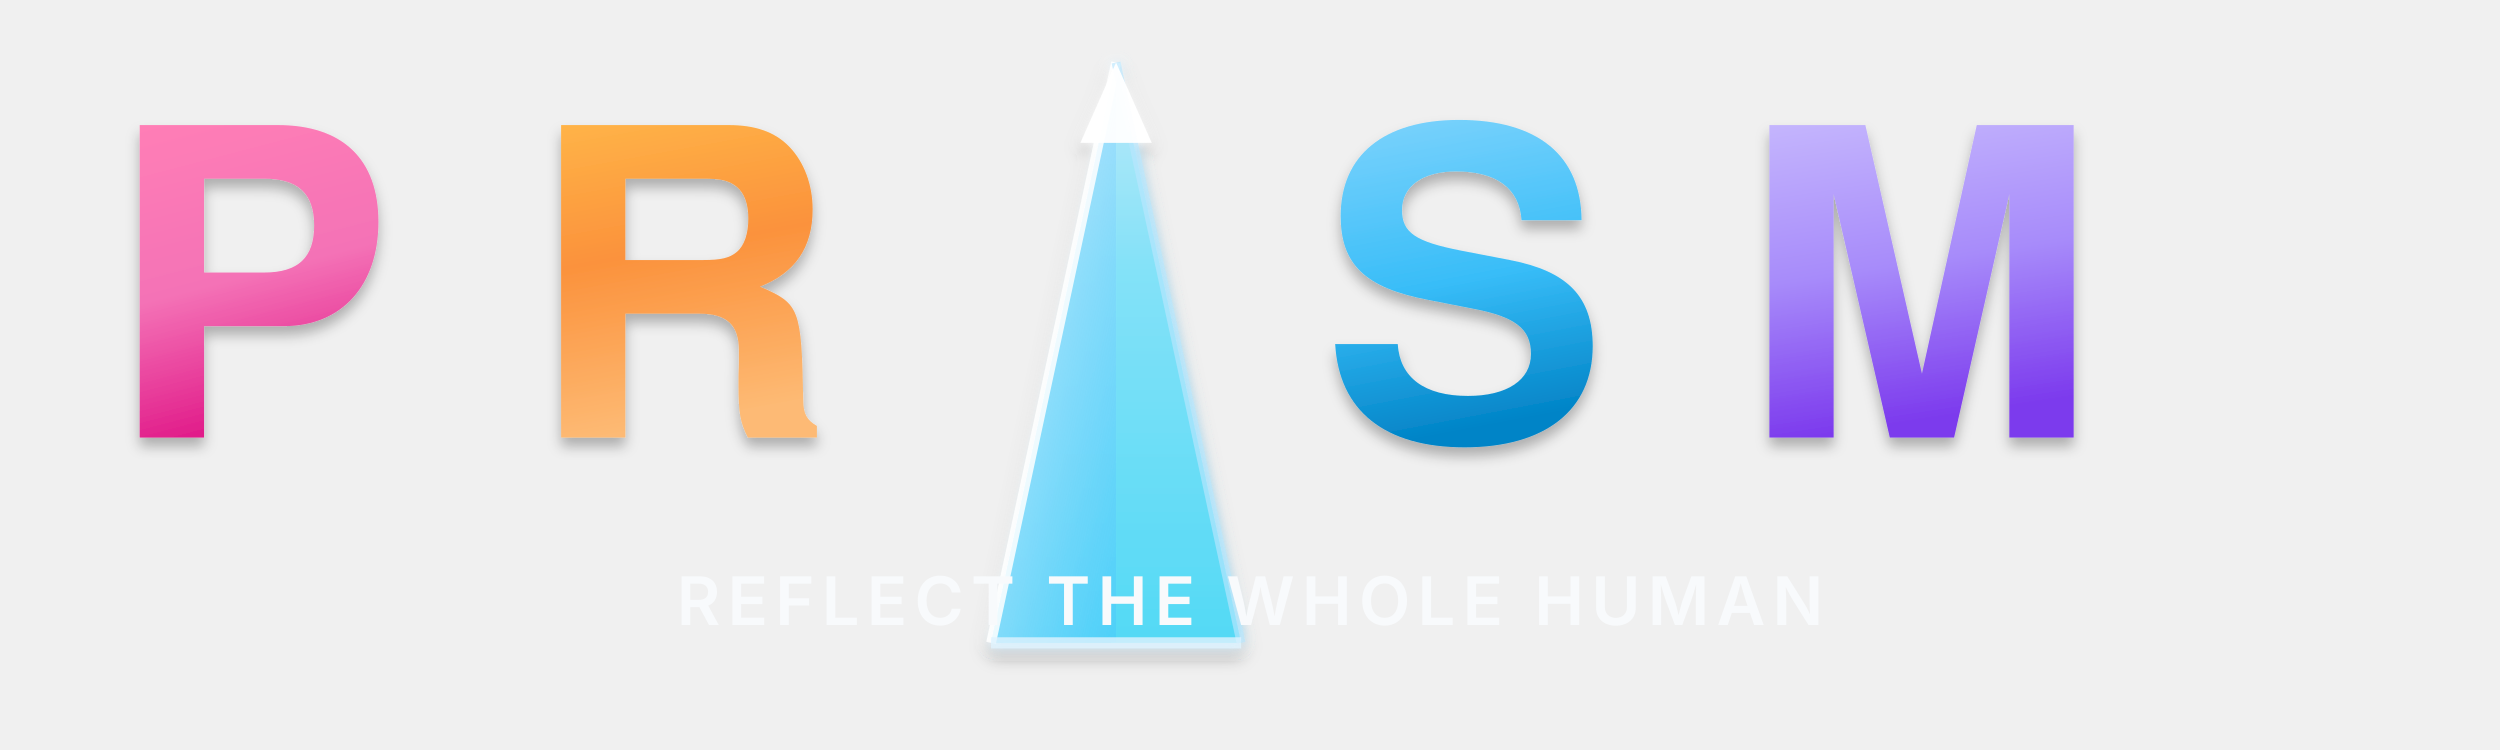
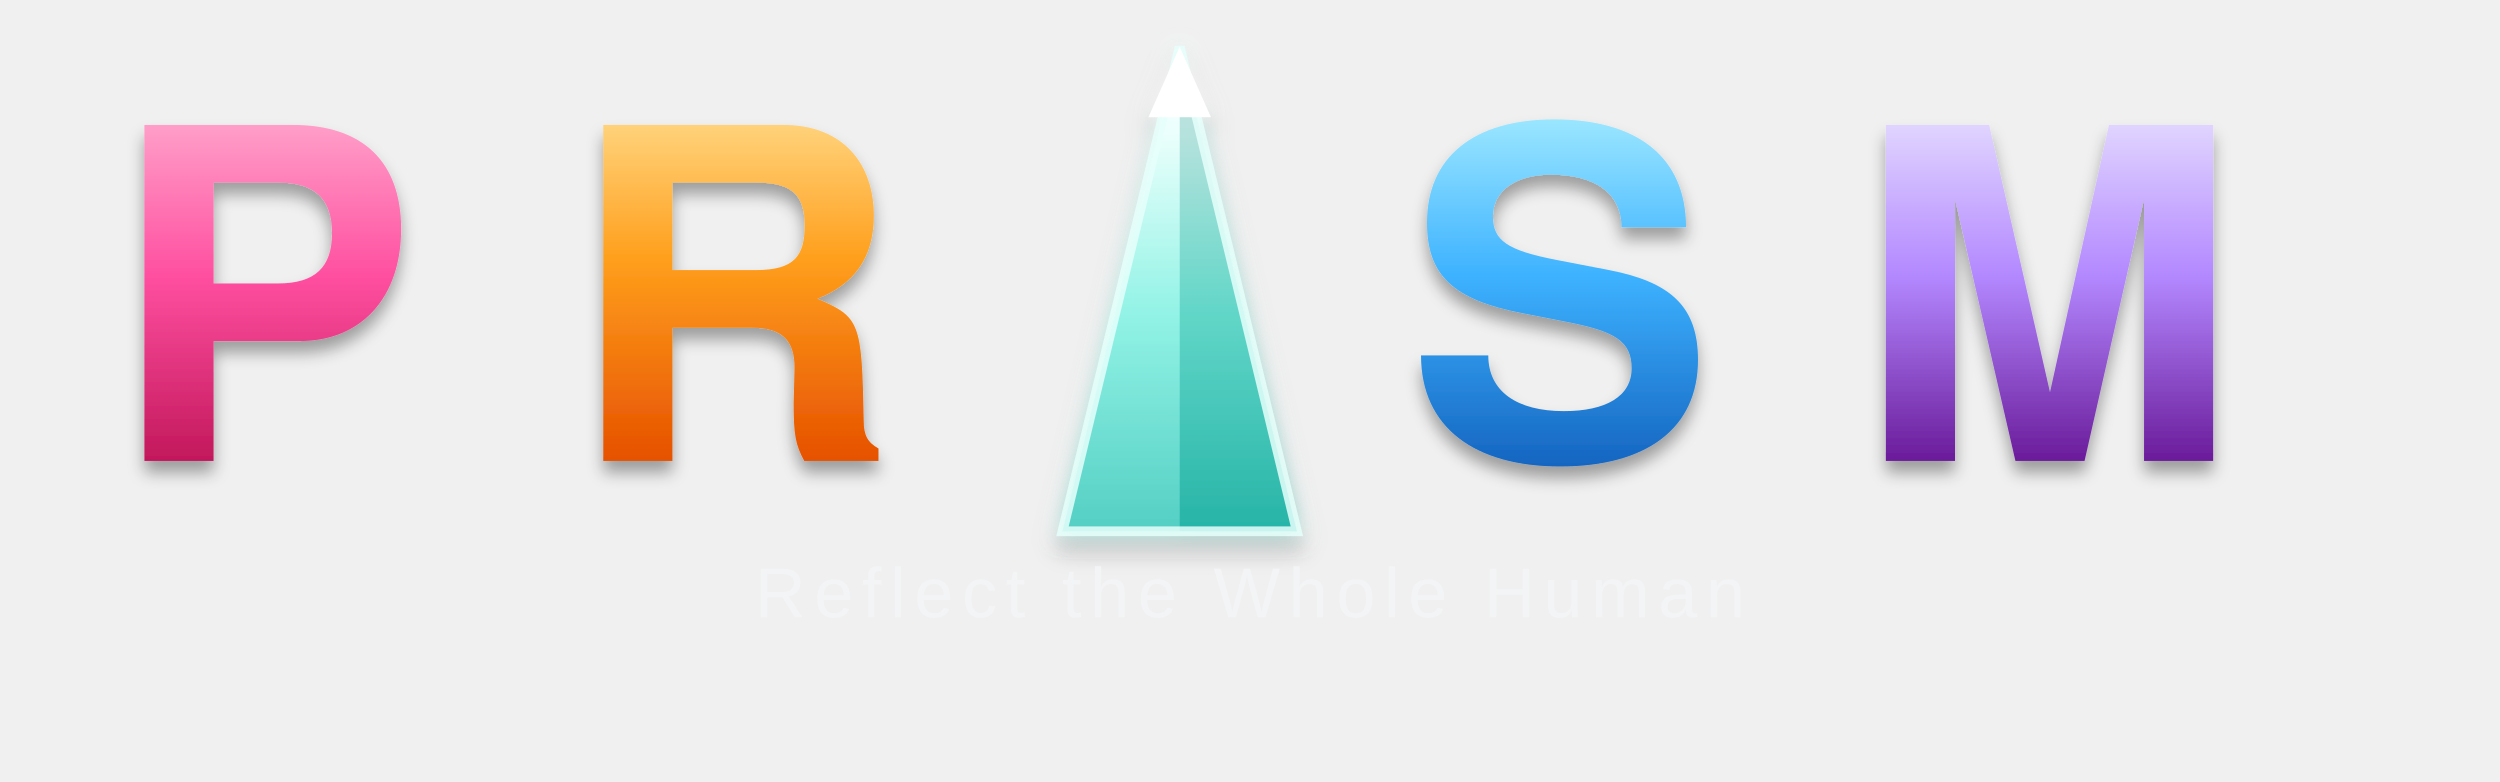
- <svg xmlns="http://www.w3.org/2000/svg" viewBox="0 0 560 168" role="img" aria-label="PRISM — Reflect the Whole Human">
+ <svg xmlns="http://www.w3.org/2000/svg" viewBox="0 0 640 200" role="img" aria-label="PRISM — Reflect the Whole Human">
  <defs>
-     <linearGradient id="gradP" x1="0" y1="0" x2="0.2" y2="1">
-       <stop offset="0%" stop-color="#FF7EB6" />
-       <stop offset="55%" stop-color="#F472B6" />
-       <stop offset="100%" stop-color="#E11D8A" />
+     <linearGradient id="pGrad" x1="0.5" y1="0" x2="0.5" y2="1">
+       <stop offset="0%" stop-color="#FF9EC8" />
+       <stop offset="45%" stop-color="#FF4FA0" />
+       <stop offset="100%" stop-color="#C2185B" />
    </linearGradient>
-     <linearGradient id="gradR" x1="0" y1="0" x2="0.15" y2="1">
-       <stop offset="0%" stop-color="#FFB347" />
-       <stop offset="45%" stop-color="#FB923C" />
-       <stop offset="100%" stop-color="#FDBA74" />
+     <linearGradient id="rGrad" x1="0.5" y1="0" x2="0.5" y2="1">
+       <stop offset="0%" stop-color="#FFD27A" />
+       <stop offset="40%" stop-color="#FF9F1C" />
+       <stop offset="100%" stop-color="#E65100" />
    </linearGradient>
-     <linearGradient id="gradS" x1="0" y1="0" x2="0.15" y2="1">
-       <stop offset="0%" stop-color="#7DD3FC" />
-       <stop offset="55%" stop-color="#38BDF8" />
-       <stop offset="100%" stop-color="#0284C7" />
+     <linearGradient id="iGrad" x1="0.5" y1="0" x2="0.5" y2="1">
+       <stop offset="0%" stop-color="#FFFFFF" />
+       <stop offset="18%" stop-color="#E6FFFB" />
+       <stop offset="55%" stop-color="#7AF0E0" />
+       <stop offset="100%" stop-color="#2EC4B6" />
    </linearGradient>
-     <linearGradient id="gradM" x1="0" y1="0" x2="0.15" y2="1">
-       <stop offset="0%" stop-color="#C4B5FD" />
-       <stop offset="50%" stop-color="#A78BFA" />
-       <stop offset="100%" stop-color="#7C3AED" />
+     <linearGradient id="sGrad" x1="0.5" y1="0" x2="0.5" y2="1">
+       <stop offset="0%" stop-color="#9AE6FF" />
+       <stop offset="45%" stop-color="#3DB2FF" />
+       <stop offset="100%" stop-color="#1565C0" />
    </linearGradient>
-     <linearGradient id="prismFill" x1="0.5" y1="0" x2="0.5" y2="1">
-       <stop offset="0%" stop-color="#F0FDFF" />
-       <stop offset="35%" stop-color="#A5F3FC" />
-       <stop offset="100%" stop-color="#67E8F9" />
-     </linearGradient>
-     <linearGradient id="prismSide" x1="0" y1="0" x2="1" y2="1">
-       <stop offset="0%" stop-color="#E0F2FE" stop-opacity="0.95" />
-       <stop offset="100%" stop-color="#38BDF8" stop-opacity="0.55" />
+     <linearGradient id="mGrad" x1="0.5" y1="0" x2="0.5" y2="1">
+       <stop offset="0%" stop-color="#E0D4FF" />
+       <stop offset="45%" stop-color="#B388FF" />
+       <stop offset="100%" stop-color="#6A1B9A" />
    </linearGradient>
    <linearGradient id="lineL" x1="0" y1="0" x2="1" y2="0">
-       <stop offset="0%" stop-color="#F472B6" stop-opacity="0.15" />
-       <stop offset="100%" stop-color="#F472B6" />
+       <stop offset="0%" stop-color="#FF4FA0" stop-opacity="0.15" />
+       <stop offset="100%" stop-color="#FF4FA0" />
    </linearGradient>
    <linearGradient id="lineR" x1="0" y1="0" x2="1" y2="0">
-       <stop offset="0%" stop-color="#A78BFA" />
-       <stop offset="100%" stop-color="#A78BFA" stop-opacity="0.15" />
+       <stop offset="0%" stop-color="#B388FF" />
+       <stop offset="100%" stop-color="#B388FF" stop-opacity="0.15" />
    </linearGradient>
-     <filter id="softGlow" x="-20%" y="-20%" width="140%" height="140%">
-       <feGaussianBlur stdDeviation="1.2" result="b" />
+     <filter id="softDepth" x="-8%" y="-8%" width="116%" height="120%">
+       <feDropShadow dx="0" dy="3" stdDeviation="2" flood-color="#000000" flood-opacity="0.35" />
+     </filter>
+     <filter id="prismGlow" x="-40%" y="-20%" width="180%" height="140%">
+       <feGaussianBlur stdDeviation="2.5" result="blur" />
      <feMerge>
-         <feMergeNode in="b" />
+         <feMergeNode in="blur" />
        <feMergeNode in="SourceGraphic" />
      </feMerge>
    </filter>
-     <filter id="letterDepth" x="-10%" y="-10%" width="120%" height="130%">
-       <feDropShadow dx="0" dy="2" stdDeviation="1.4" flood-color="#000000" flood-opacity="0.28" />
-     </filter>
  </defs>
-   <g filter="url(#letterDepth)" font-family="Poppins, Arial Black, Helvetica, sans-serif" font-size="96" font-weight="800">
-     <text x="24" y="98" fill="url(#gradP)">P</text>
-     <text x="118" y="98" fill="url(#gradR)">R</text>
-     <g transform="translate(220,12)" filter="url(#softGlow)">
-       <polygon points="30,2 58,132 2,132" fill="url(#prismFill)" />
-       <polygon points="30,2 58,132 30,132" fill="#0EA5E9" opacity="0.22" />
-       <polygon points="30,2 30,132 2,132" fill="url(#prismSide)" />
-       <line x1="30" y1="2" x2="2" y2="132" stroke="#FFFFFF" stroke-width="2.2" opacity="0.85" />
-       <line x1="30" y1="2" x2="58" y2="132" stroke="#BAE6FD" stroke-width="2" opacity="0.65" />
-       <line x1="2" y1="132" x2="58" y2="132" stroke="#E0F2FE" stroke-width="2.5" opacity="0.8" />
-       <polygon points="30,2 38,20 22,20" fill="#FFFFFF" opacity="0.95" />
+   <g filter="url(#softDepth)" font-family="Arial Black, Helvetica Neue, Impact, sans-serif" font-weight="900">
+     <text x="28" y="118" font-size="118" fill="url(#pGrad)" letter-spacing="2">P</text>
+     <text x="145" y="118" font-size="118" fill="url(#rGrad)" letter-spacing="2">R</text>
+     <g transform="translate(268, 8)" filter="url(#prismGlow)">
+       <polygon points="34,4 64,128 4,128" fill="url(#iGrad)" />
+       <polygon points="34,4 64,128 34,128" fill="#0A7C72" opacity="0.22" />
+       <polygon points="34,4 34,128 4,128" fill="#FFFFFF" opacity="0.18" />
+       <polygon points="34,4 64,128 4,128" fill="none" stroke="#E6FFFB" stroke-width="2.5" opacity="0.85" />
+       <polygon points="34,4 42,22 26,22" fill="#FFFFFF" />
    </g>
-     <text x="296" y="98" fill="url(#gradS)">S</text>
-     <text x="390" y="98" fill="url(#gradM)">M</text>
+     <text x="360" y="118" font-size="118" fill="url(#sGrad)" letter-spacing="2">S</text>
+     <text x="475" y="118" font-size="118" fill="url(#mGrad)" letter-spacing="2">M</text>
  </g>
-   <line x1="40" y1="134" x2="148" y2="134" stroke="url(#lineL)" stroke-width="2" stroke-linecap="round" />
-   <text x="280" y="140" text-anchor="middle" font-family="Figtree, Inter, Helvetica, sans-serif" font-size="15" font-weight="600" letter-spacing="1.6" fill="#F8FAFC">REFLECT THE WHOLE HUMAN</text>
-   <line x1="412" y1="134" x2="520" y2="134" stroke="url(#lineR)" stroke-width="2" stroke-linecap="round" />
+   <line x1="70" y1="152" x2="175" y2="152" stroke="url(#lineL)" stroke-width="2.5" stroke-linecap="round" />
+   <text x="320" y="158" text-anchor="middle" font-family="Helvetica Neue, Segoe UI, Arial, sans-serif" font-size="18" font-weight="500" letter-spacing="2.2" fill="#F3F4F6">Reflect the Whole Human</text>
+   <line x1="465" y1="152" x2="570" y2="152" stroke="url(#lineR)" stroke-width="2.5" stroke-linecap="round" />
</svg>
